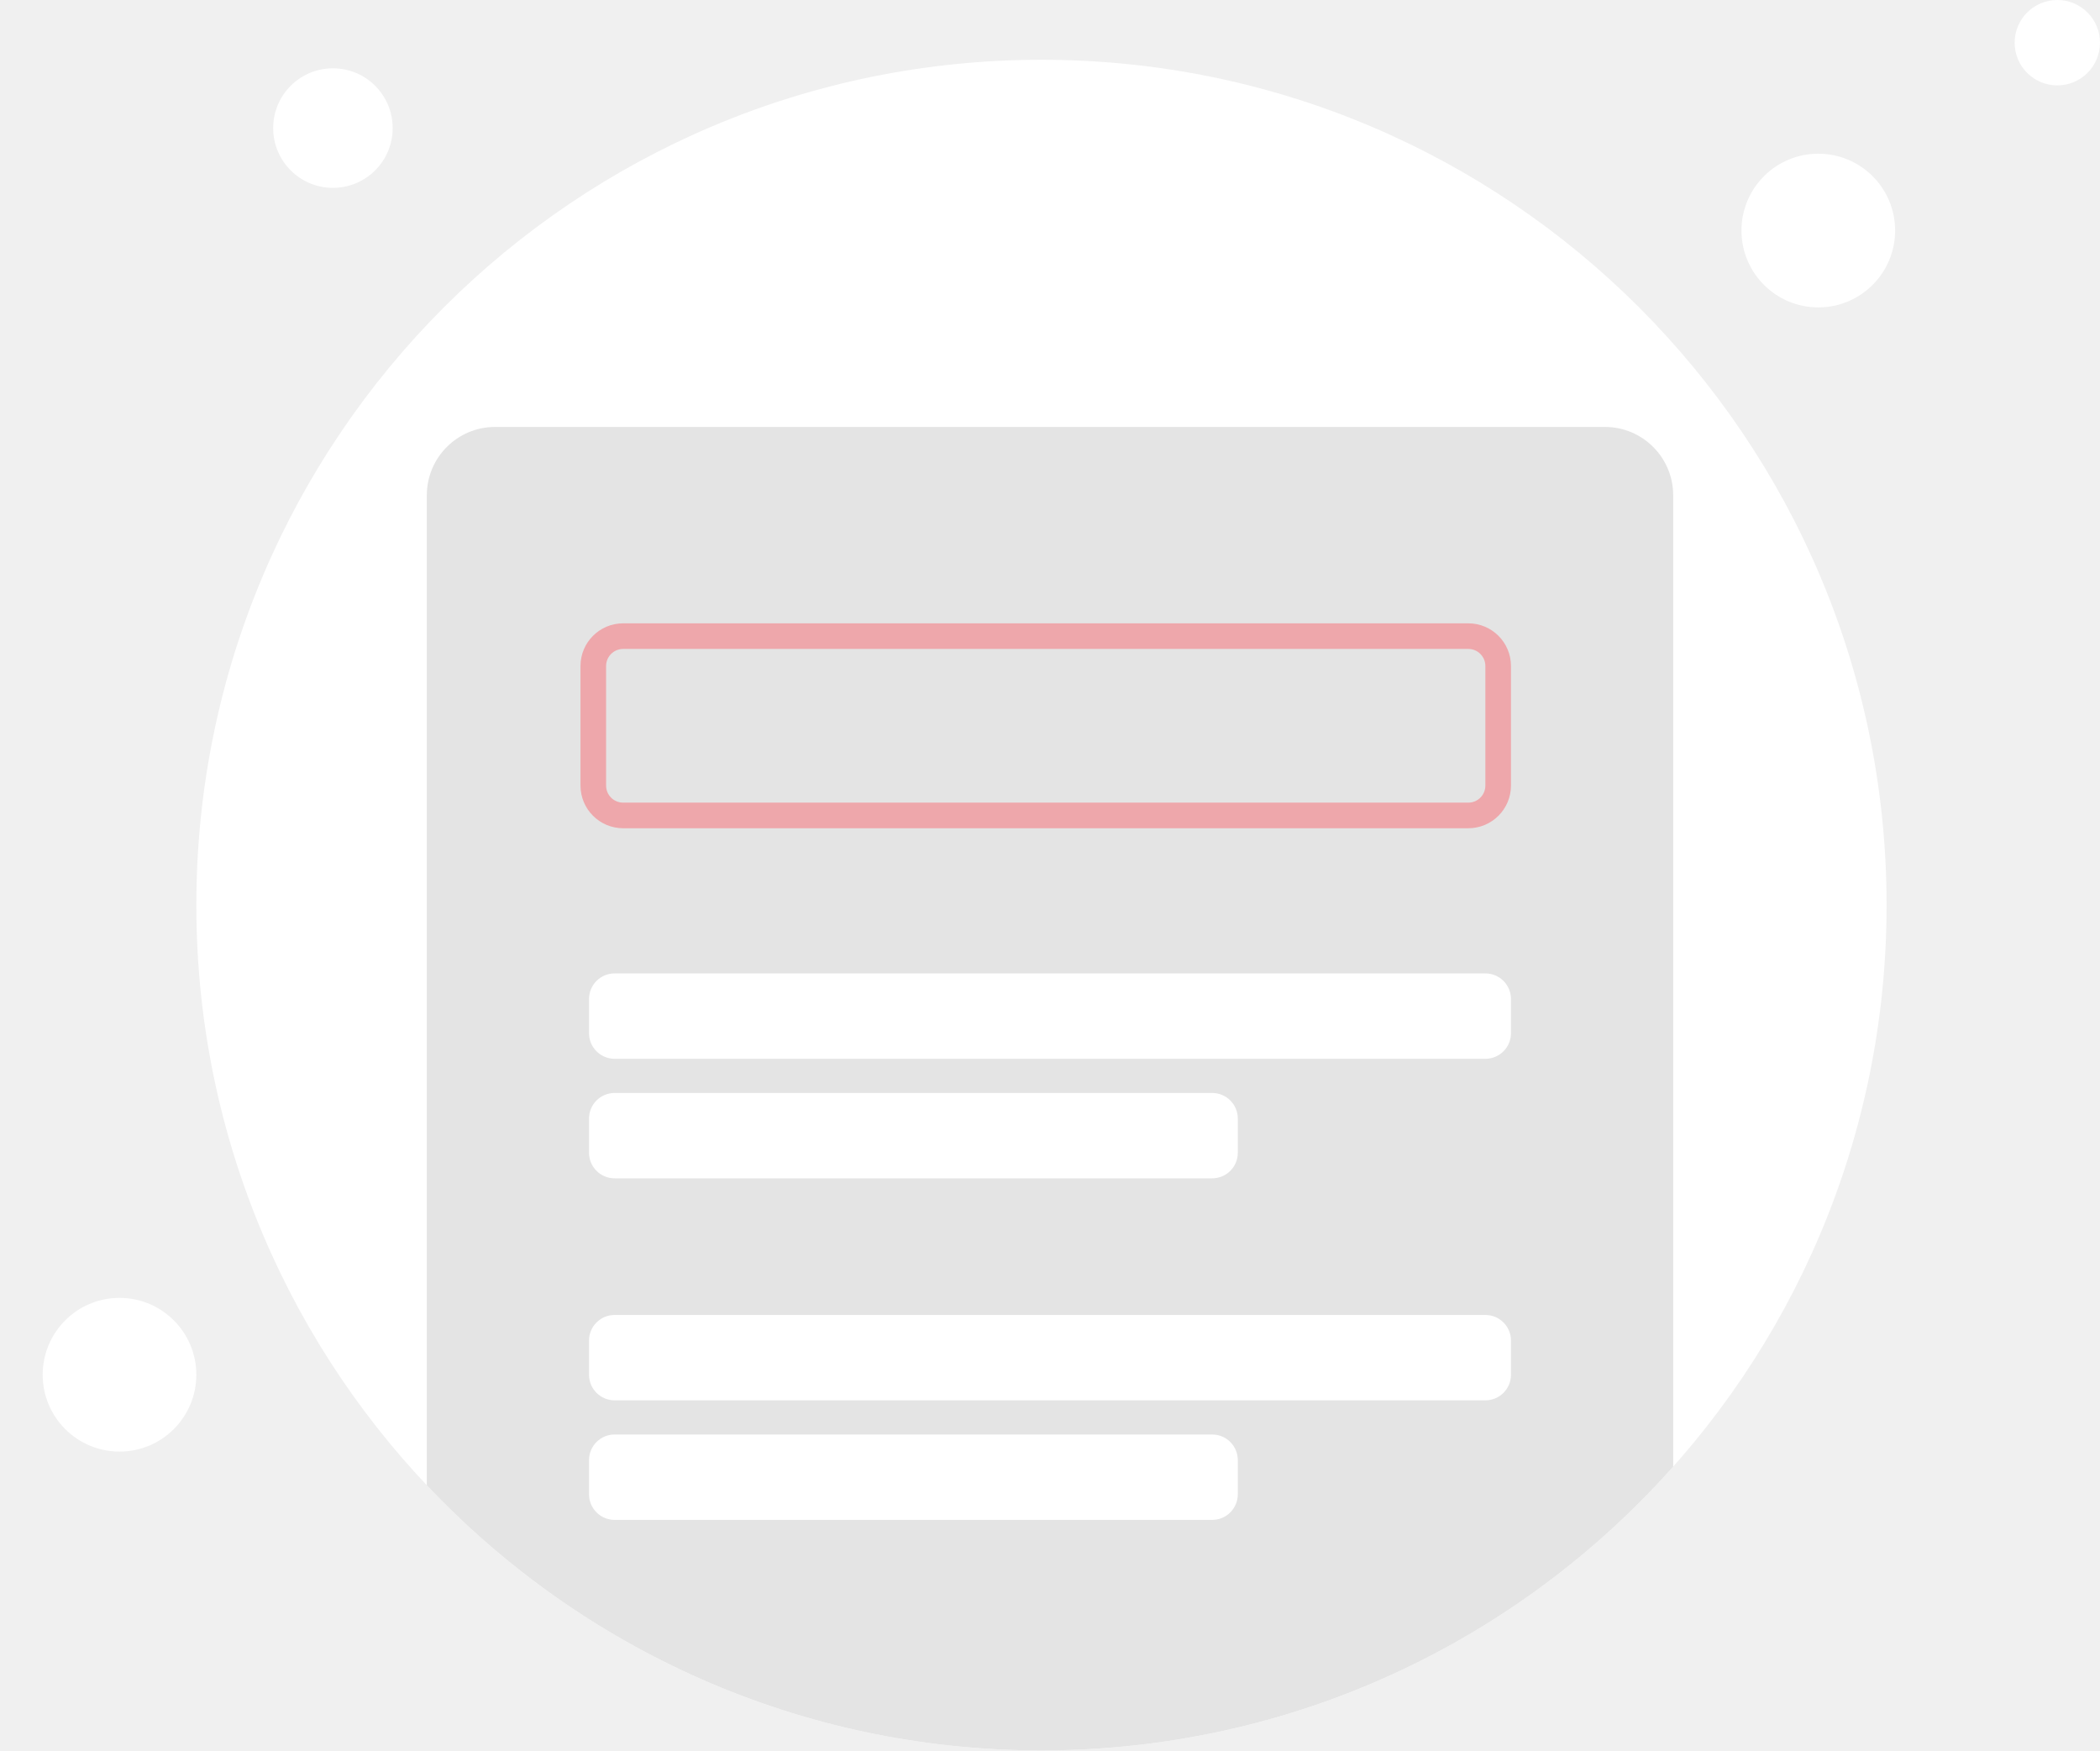
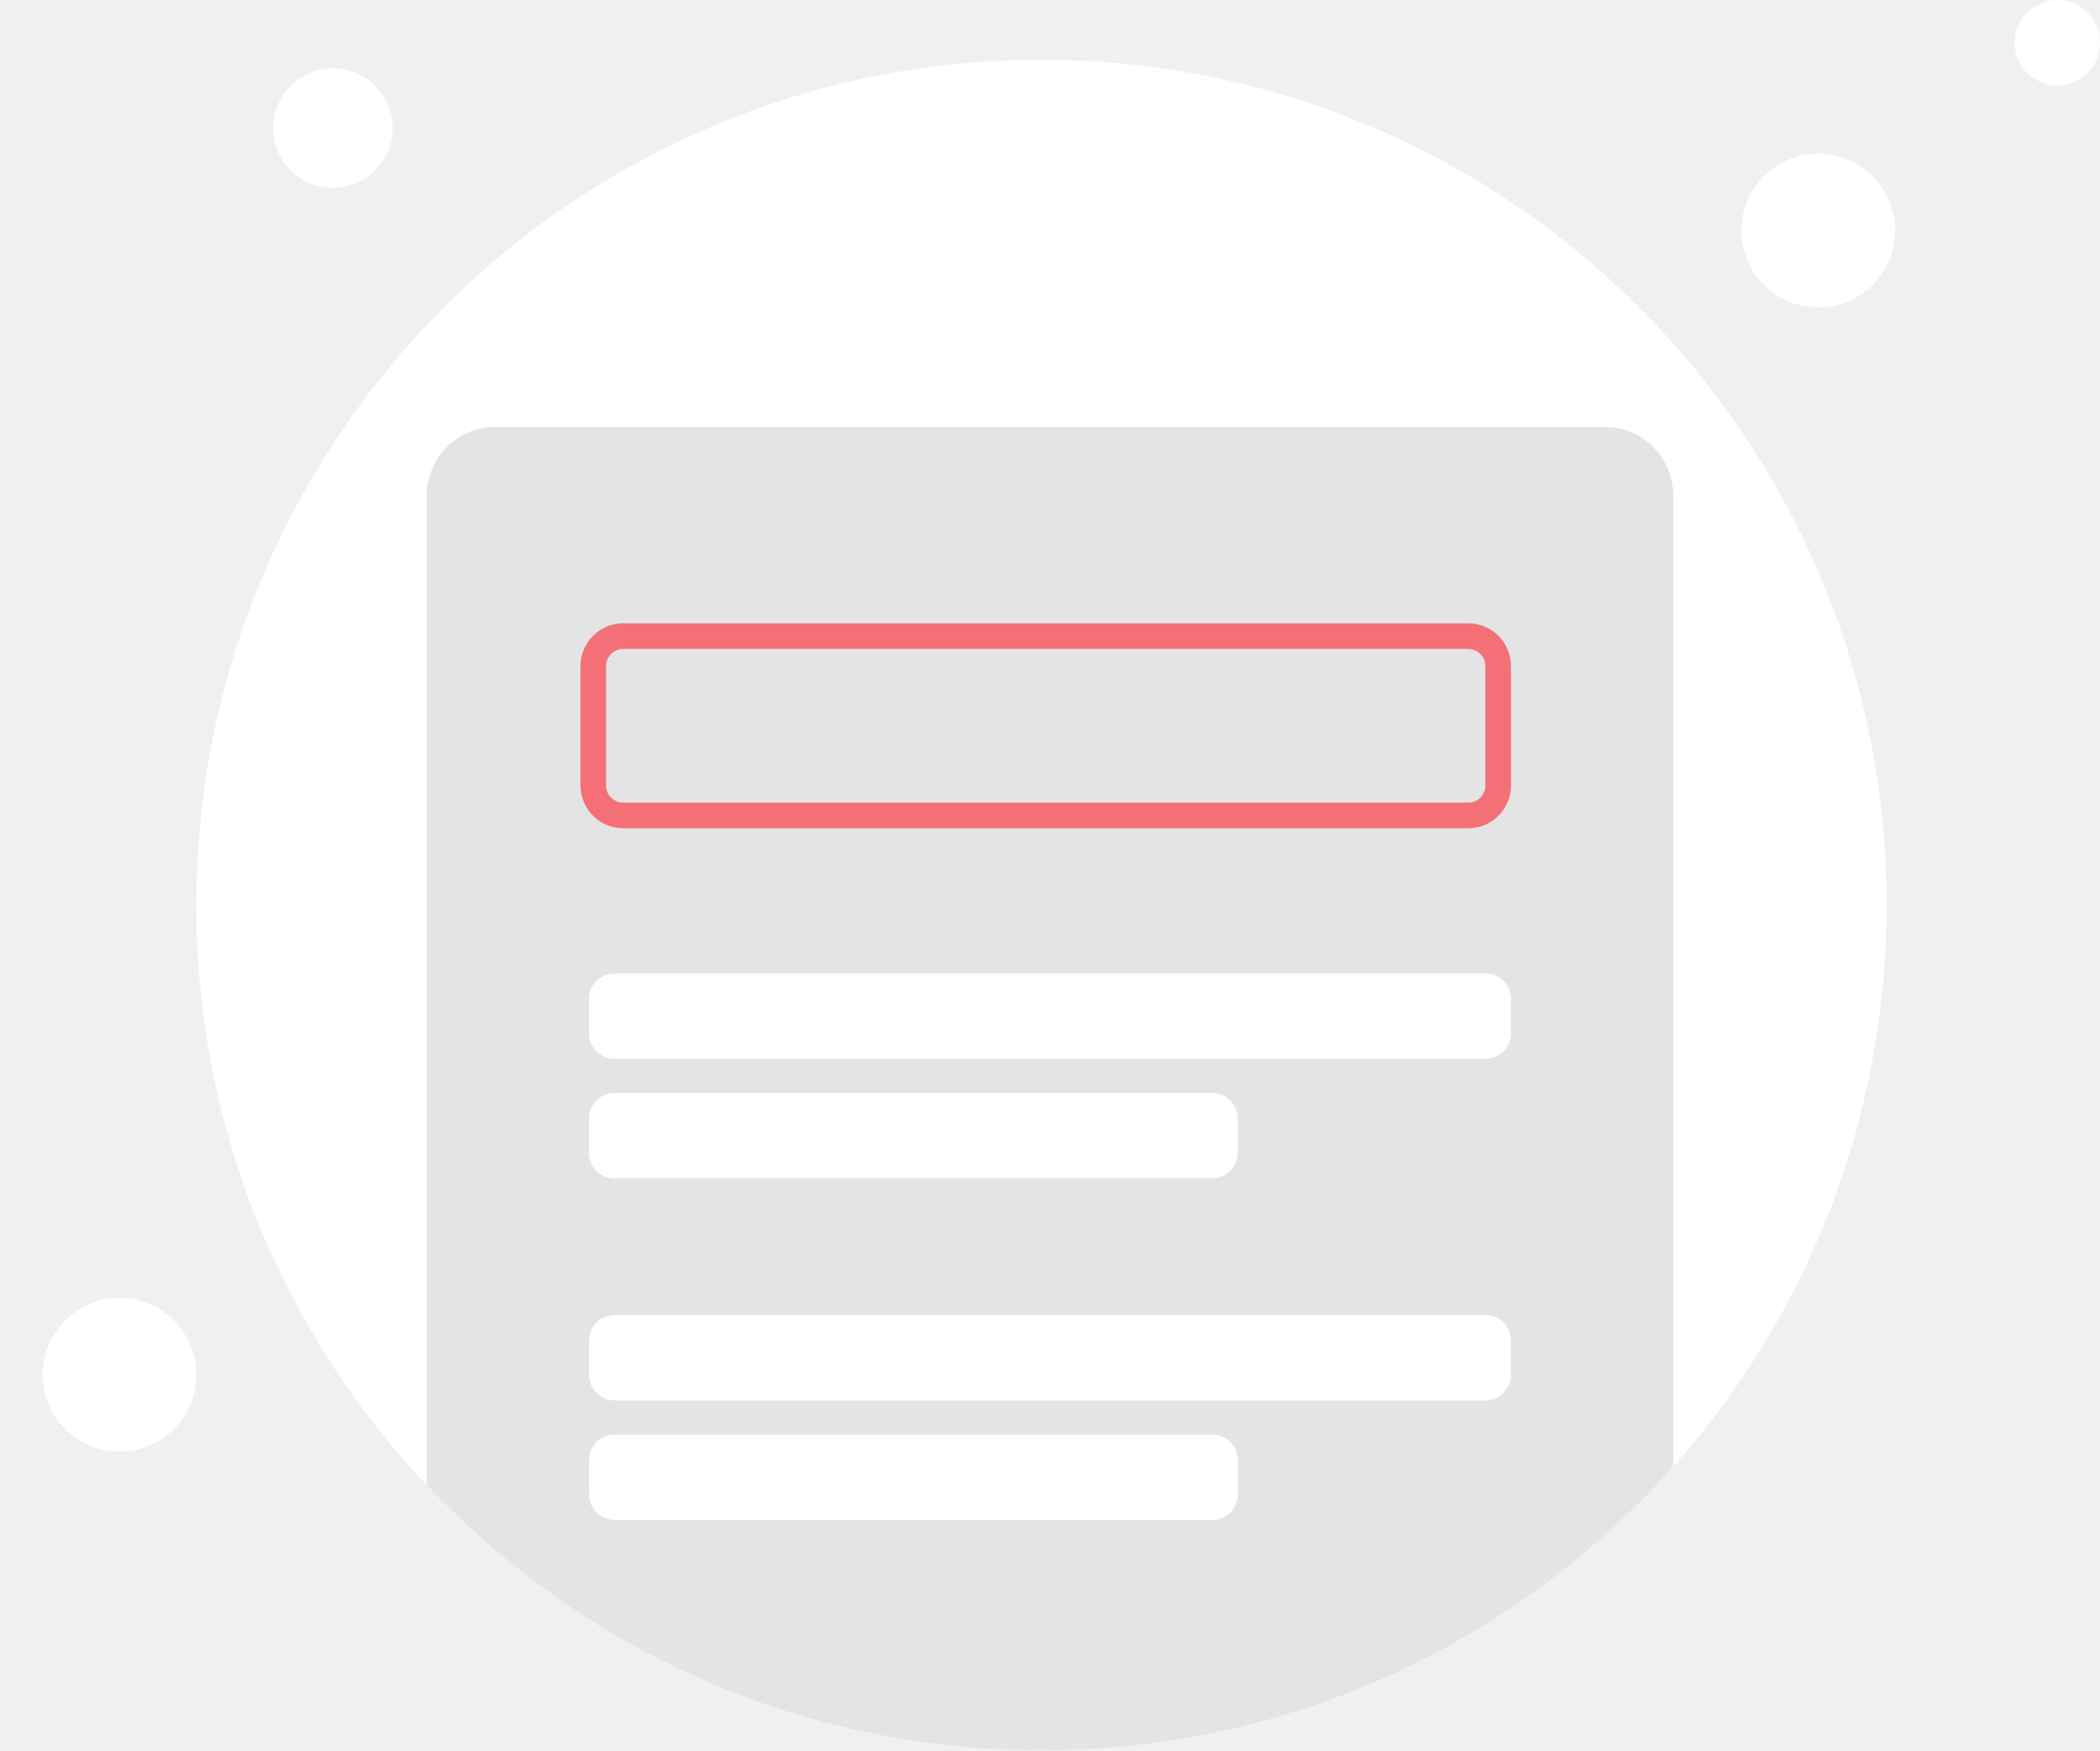
<svg xmlns="http://www.w3.org/2000/svg" width="246" height="205" viewBox="0 0 246 205" fill="none">
  <circle cx="122" cy="106" r="99" fill="white" />
  <path d="M188 50C192.418 50 196 53.582 196 58V171.765C177.866 192.155 151.434 205 122 205C93.631 205 68.05 193.066 50 173.945V58C50 53.582 53.582 50 58 50H188Z" fill="#E4E4E4" />
  <circle cx="14" cy="161" r="9" fill="white" />
  <circle cx="213" cy="27" r="9" fill="white" />
  <circle cx="39" cy="15" r="7" fill="white" />
  <circle cx="241" cy="5" r="5" fill="white" />
-   <rect x="69.5" y="74.5" width="106" height="21" rx="3.5" stroke="#EEA7AB" stroke-width="3" />
+   <rect x="69.5" y="74.5" width="106" height="21" rx="3.5" stroke="#F37077" stroke-width="3" />
  <rect x="69" y="114" width="108" height="10" rx="3" fill="white" />
  <rect x="69" y="154" width="108" height="10" rx="3" fill="white" />
  <rect x="69" y="168" width="76" height="10" rx="3" fill="white" />
  <rect x="69" y="128" width="76" height="10" rx="3" fill="white" />
</svg>
